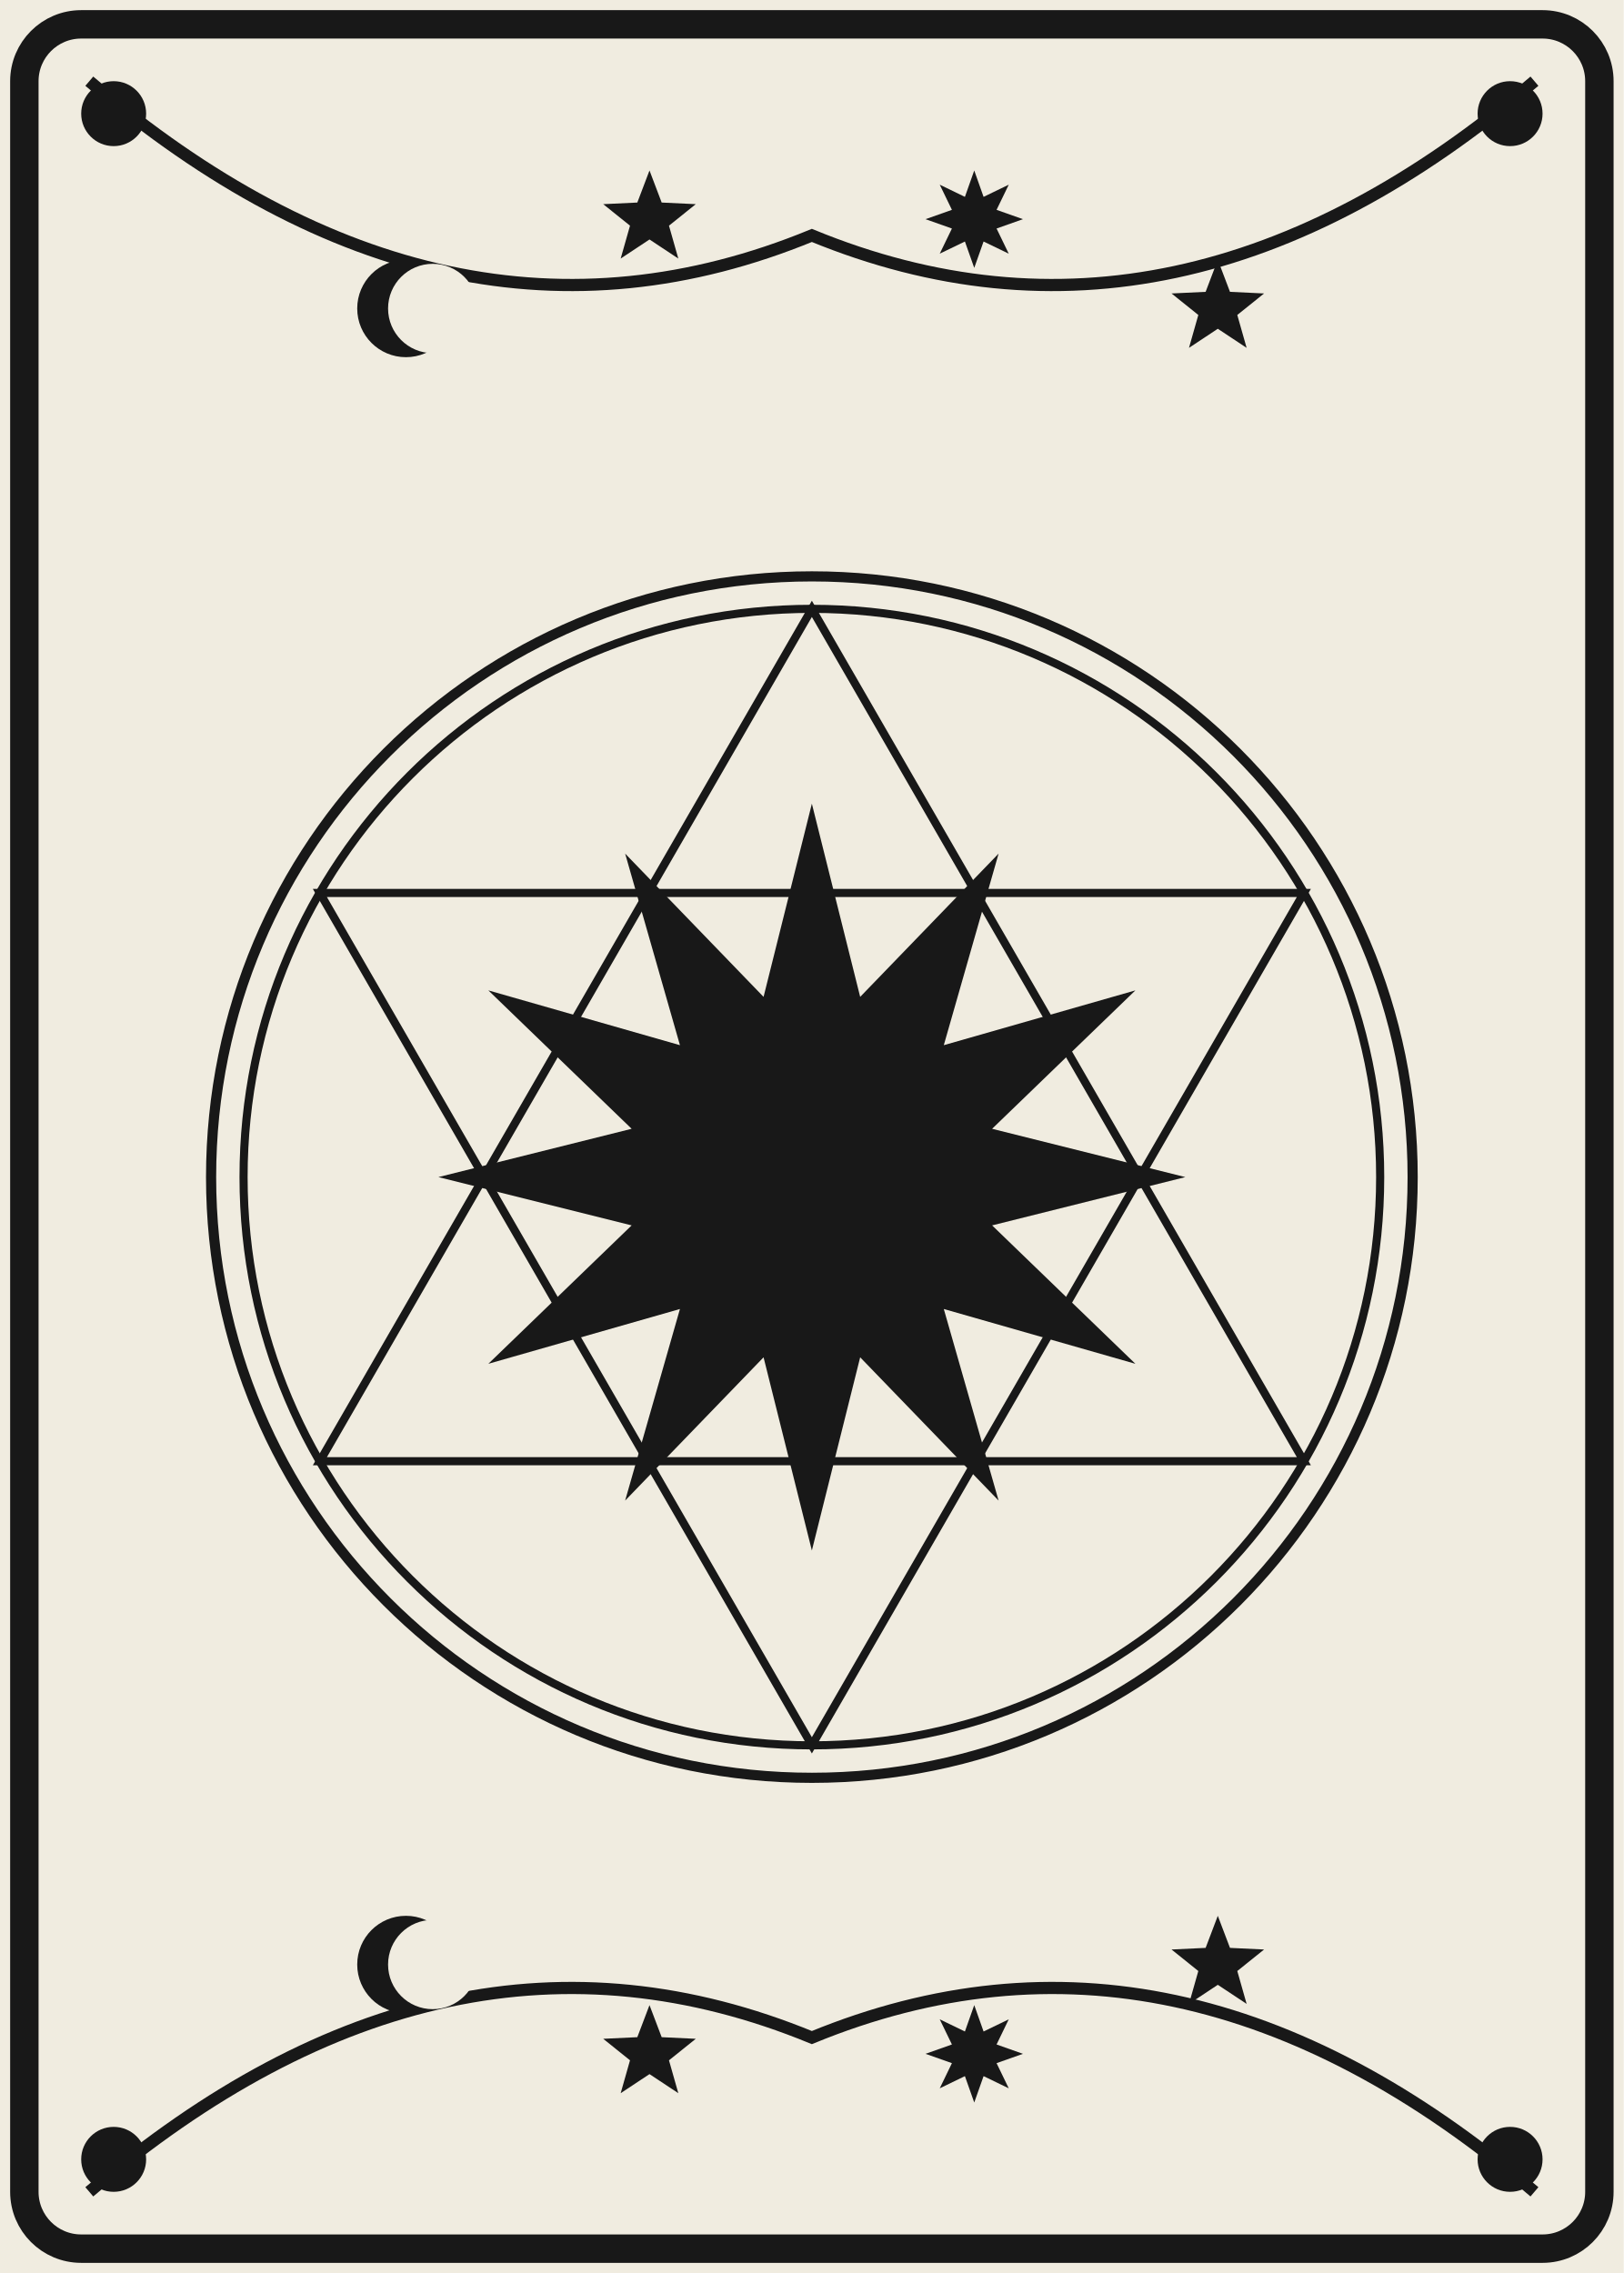
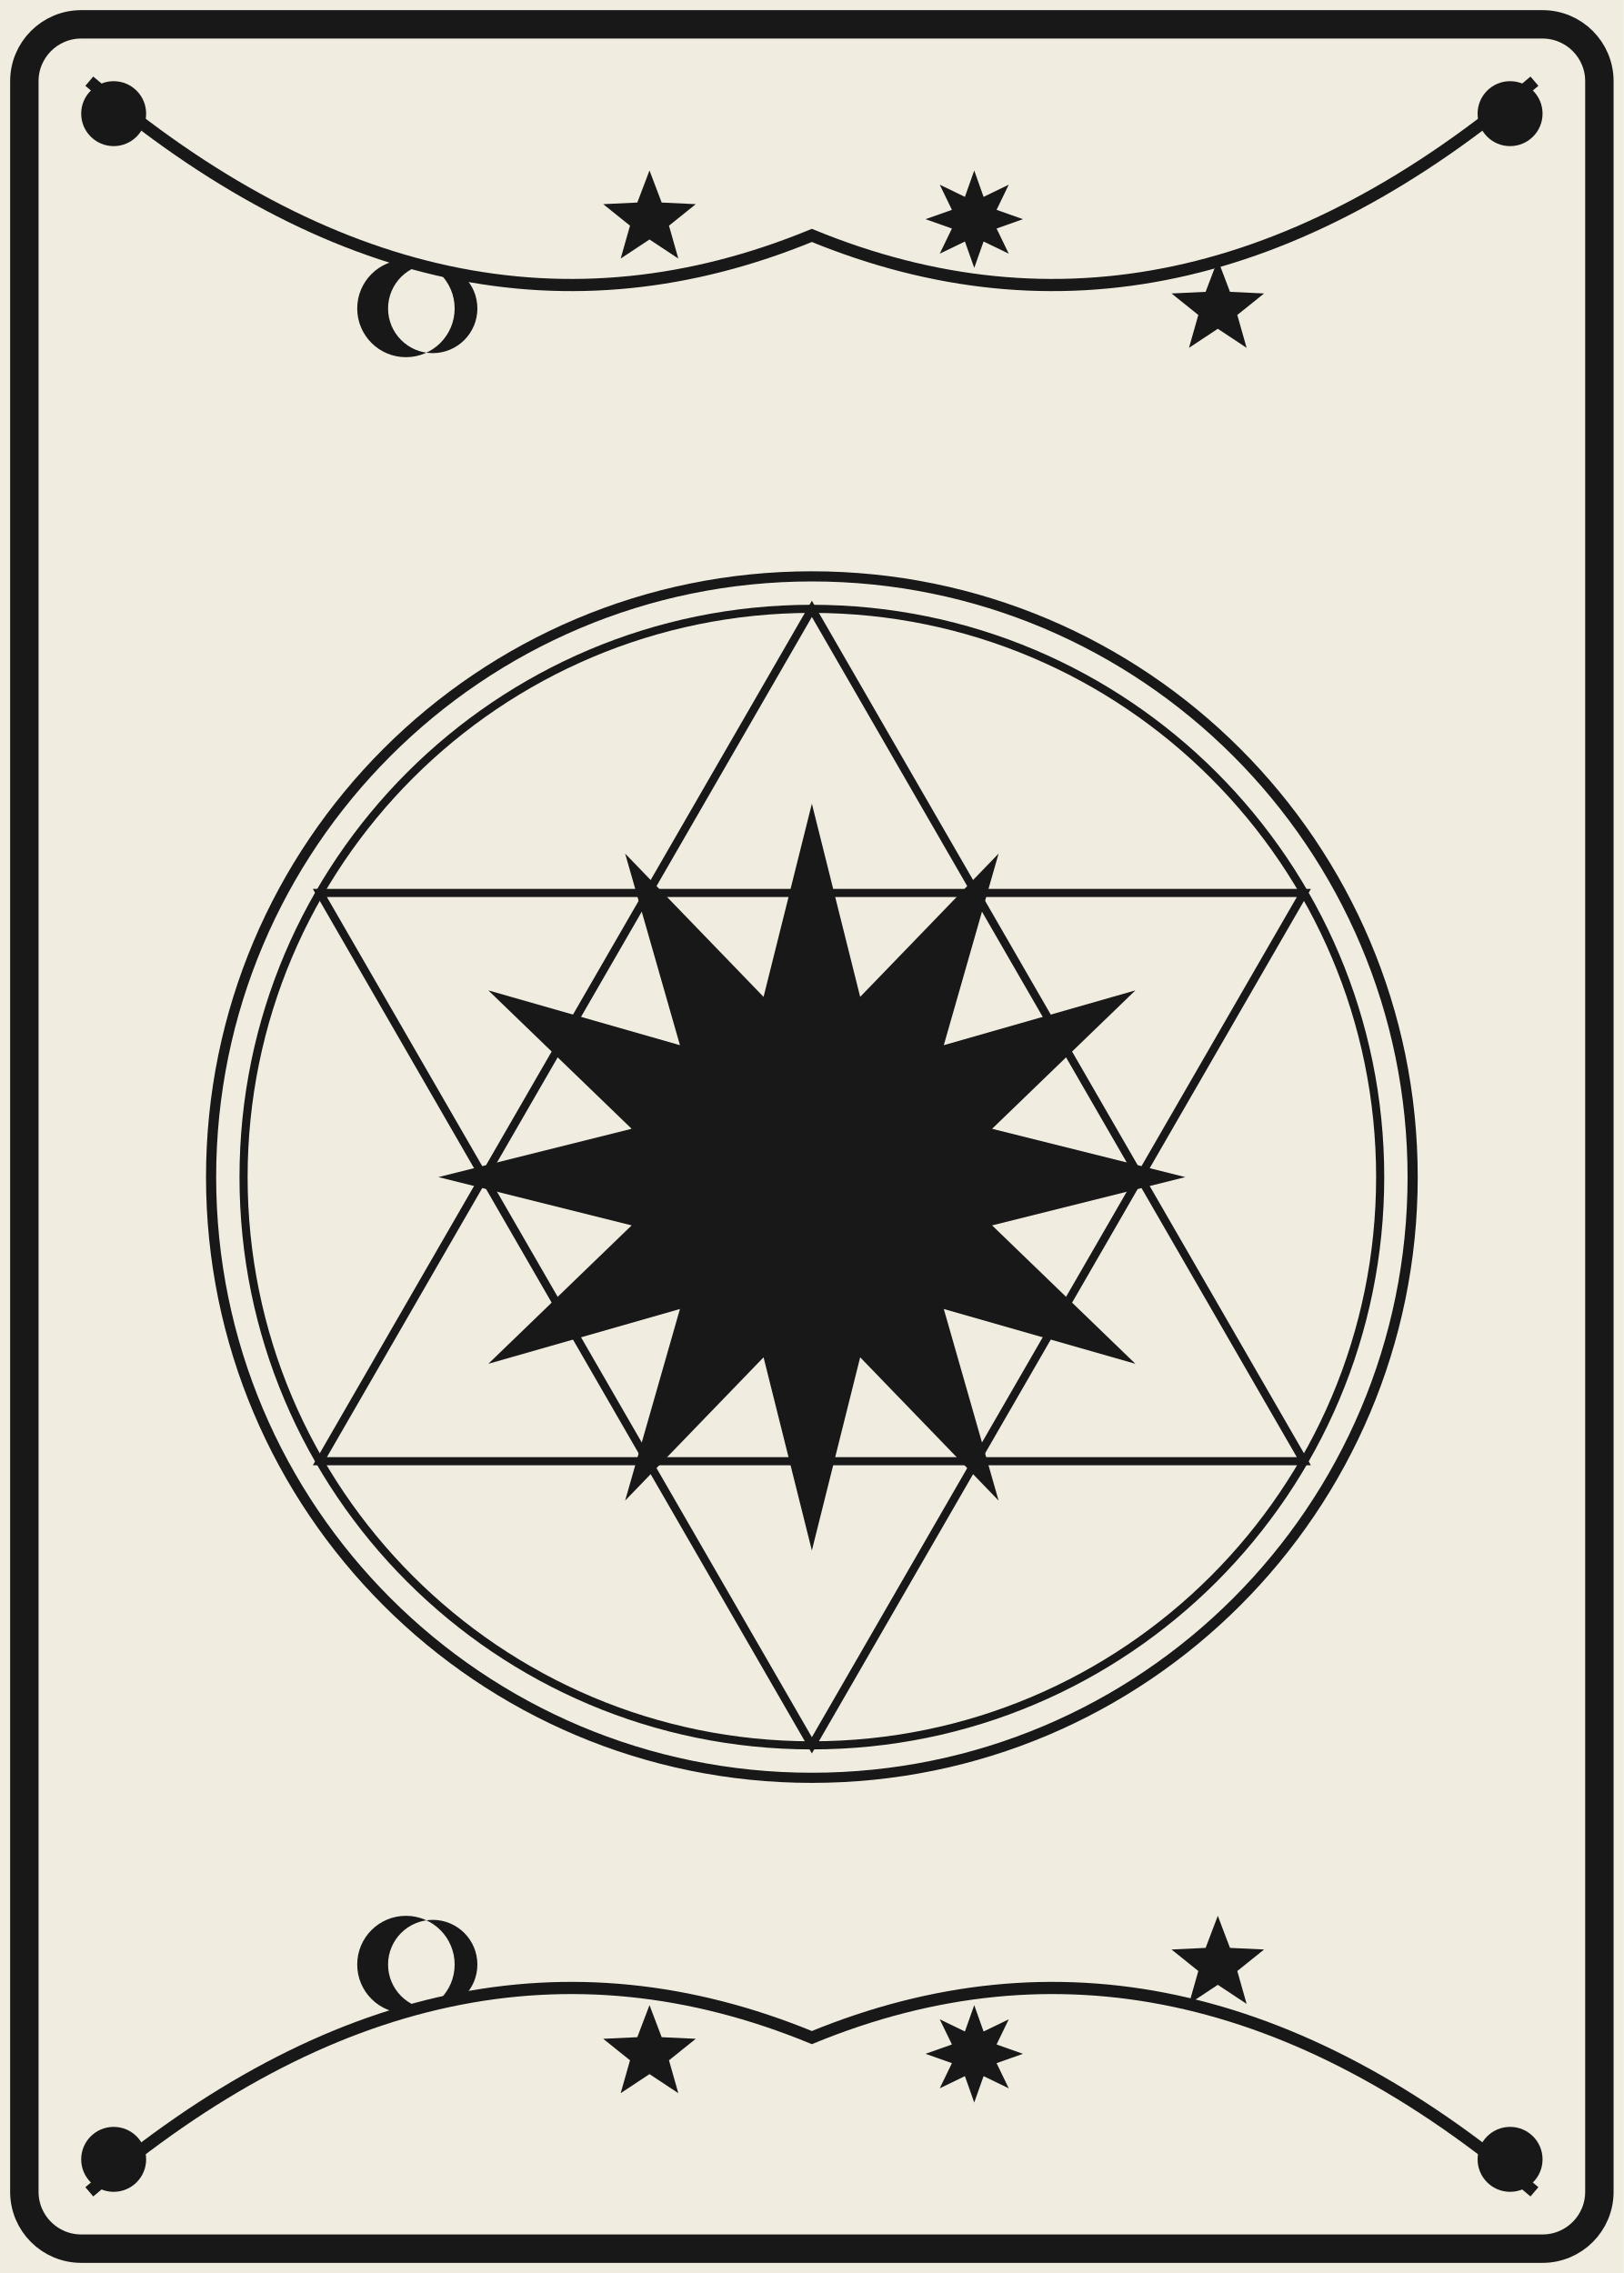
<svg xmlns="http://www.w3.org/2000/svg" viewBox="0 0 400 560" font-family="'Microsoft JhengHei','Noto Sans TC',sans-serif">
  <rect x="0" y="0" width="400" height="560" fill="#f0ece0" />
  <path d="M22,20 Q110,95 200,58 Q290,95 378,20" fill="none" stroke="#181818" stroke-width="3" />
  <path d="M22,540 Q110,465 200,502 Q290,465 378,540" fill="none" stroke="#181818" stroke-width="3" />
-   <circle cx="100.0" cy="76.0" r="12.0" fill="#181818" />
-   <circle cx="106.6" cy="76.0" r="11.0" fill="#f0ece0" />
+   <path d="M88.0,76.0 A12.0,12.0 0 1,0 112.0,76.0 A12.0,12.0 0 1,0 88.0,76.0 Z M95.6,76.0 A11.0,11.0 0 1,0 117.6,76.0 A11.0,11.0 0 1,0 95.6,76.0 Z" fill="#181818" fill-rule="evenodd" />
  <polygon points="160.0,42.0 163.0,49.9 171.4,50.3 164.8,55.6 167.1,63.7 160.0,59.0 152.9,63.7 155.2,55.6 148.6,50.3 157.0,49.9" fill="#181818" stroke="none" stroke-width="0" />
  <polygon points="240.0,42.0 242.3,48.5 248.5,45.5 245.5,51.7 252.0,54.0 245.5,56.3 248.5,62.5 242.3,59.5 240.0,66.0 237.7,59.5 231.5,62.5 234.5,56.3 228.0,54.0 234.5,51.7 231.5,45.5 237.7,48.5" fill="#181818" stroke="none" stroke-width="0" />
  <polygon points="300.0,64.0 303.0,71.9 311.4,72.3 304.8,77.6 307.1,85.7 300.0,81.0 292.9,85.7 295.2,77.6 288.6,72.3 297.0,71.9" fill="#181818" stroke="none" stroke-width="0" />
-   <circle cx="100.0" cy="484.0" r="12.0" fill="#181818" />
-   <circle cx="106.6" cy="484.0" r="11.0" fill="#f0ece0" />
+   <path d="M88.0,484.0 A12.0,12.0 0 1,0 112.0,484.0 A12.0,12.0 0 1,0 88.0,484.0 Z M95.6,484.0 A11.0,11.0 0 1,0 117.6,484.0 A11.0,11.0 0 1,0 95.6,484.0 Z" fill="#181818" fill-rule="evenodd" />
  <polygon points="160.0,494.0 163.0,501.9 171.4,502.3 164.8,507.6 167.1,515.7 160.0,511.0 152.9,515.7 155.2,507.6 148.6,502.3 157.0,501.9" fill="#181818" stroke="none" stroke-width="0" />
  <polygon points="240.0,494.0 242.3,500.5 248.5,497.5 245.5,503.7 252.0,506.0 245.5,508.3 248.5,514.5 242.3,511.5 240.0,518.0 237.7,511.5 231.5,514.5 234.5,508.3 228.0,506.0 234.5,503.7 231.5,497.5 237.7,500.5" fill="#181818" stroke="none" stroke-width="0" />
  <polygon points="300.0,472.0 303.0,479.9 311.4,480.3 304.8,485.6 307.1,493.7 300.0,489.0 292.9,493.7 295.2,485.6 288.6,480.3 297.0,479.9" fill="#181818" stroke="none" stroke-width="0" />
  <circle cx="28" cy="28" r="8" fill="#181818" />
  <circle cx="372" cy="28" r="8" fill="#181818" />
  <circle cx="28" cy="532" r="8" fill="#181818" />
  <circle cx="372" cy="532" r="8" fill="#181818" />
  <circle cx="200" cy="290" r="148" fill="none" stroke="#181818" stroke-width="2.5" />
  <circle cx="200" cy="290" r="140" fill="none" stroke="#181818" stroke-width="2" />
  <polygon points="200.0,150.0 321.2,360.0 78.8,360.0" fill="none" stroke="#181818" stroke-width="2" />
  <polygon points="321.2,220.0 200.0,430.0 78.8,220.0" fill="none" stroke="#181818" stroke-width="2" />
  <polygon points="200.0,198.0 211.9,245.6 246.0,210.3 232.5,257.5 279.7,244.0 244.4,278.1 292.0,290.0 244.4,301.9 279.7,336.0 232.5,322.5 246.0,369.7 211.9,334.4 200.0,382.0 188.1,334.4 154.0,369.7 167.5,322.5 120.3,336.0 155.6,301.9 108.0,290.0 155.6,278.1 120.3,244.0 167.5,257.5 154.0,210.3 188.1,245.6" fill="#181818" stroke="none" stroke-width="0" />
  <rect x="6" y="6" width="388" height="548" rx="14" fill="none" stroke="#181818" stroke-width="7" />
</svg>
